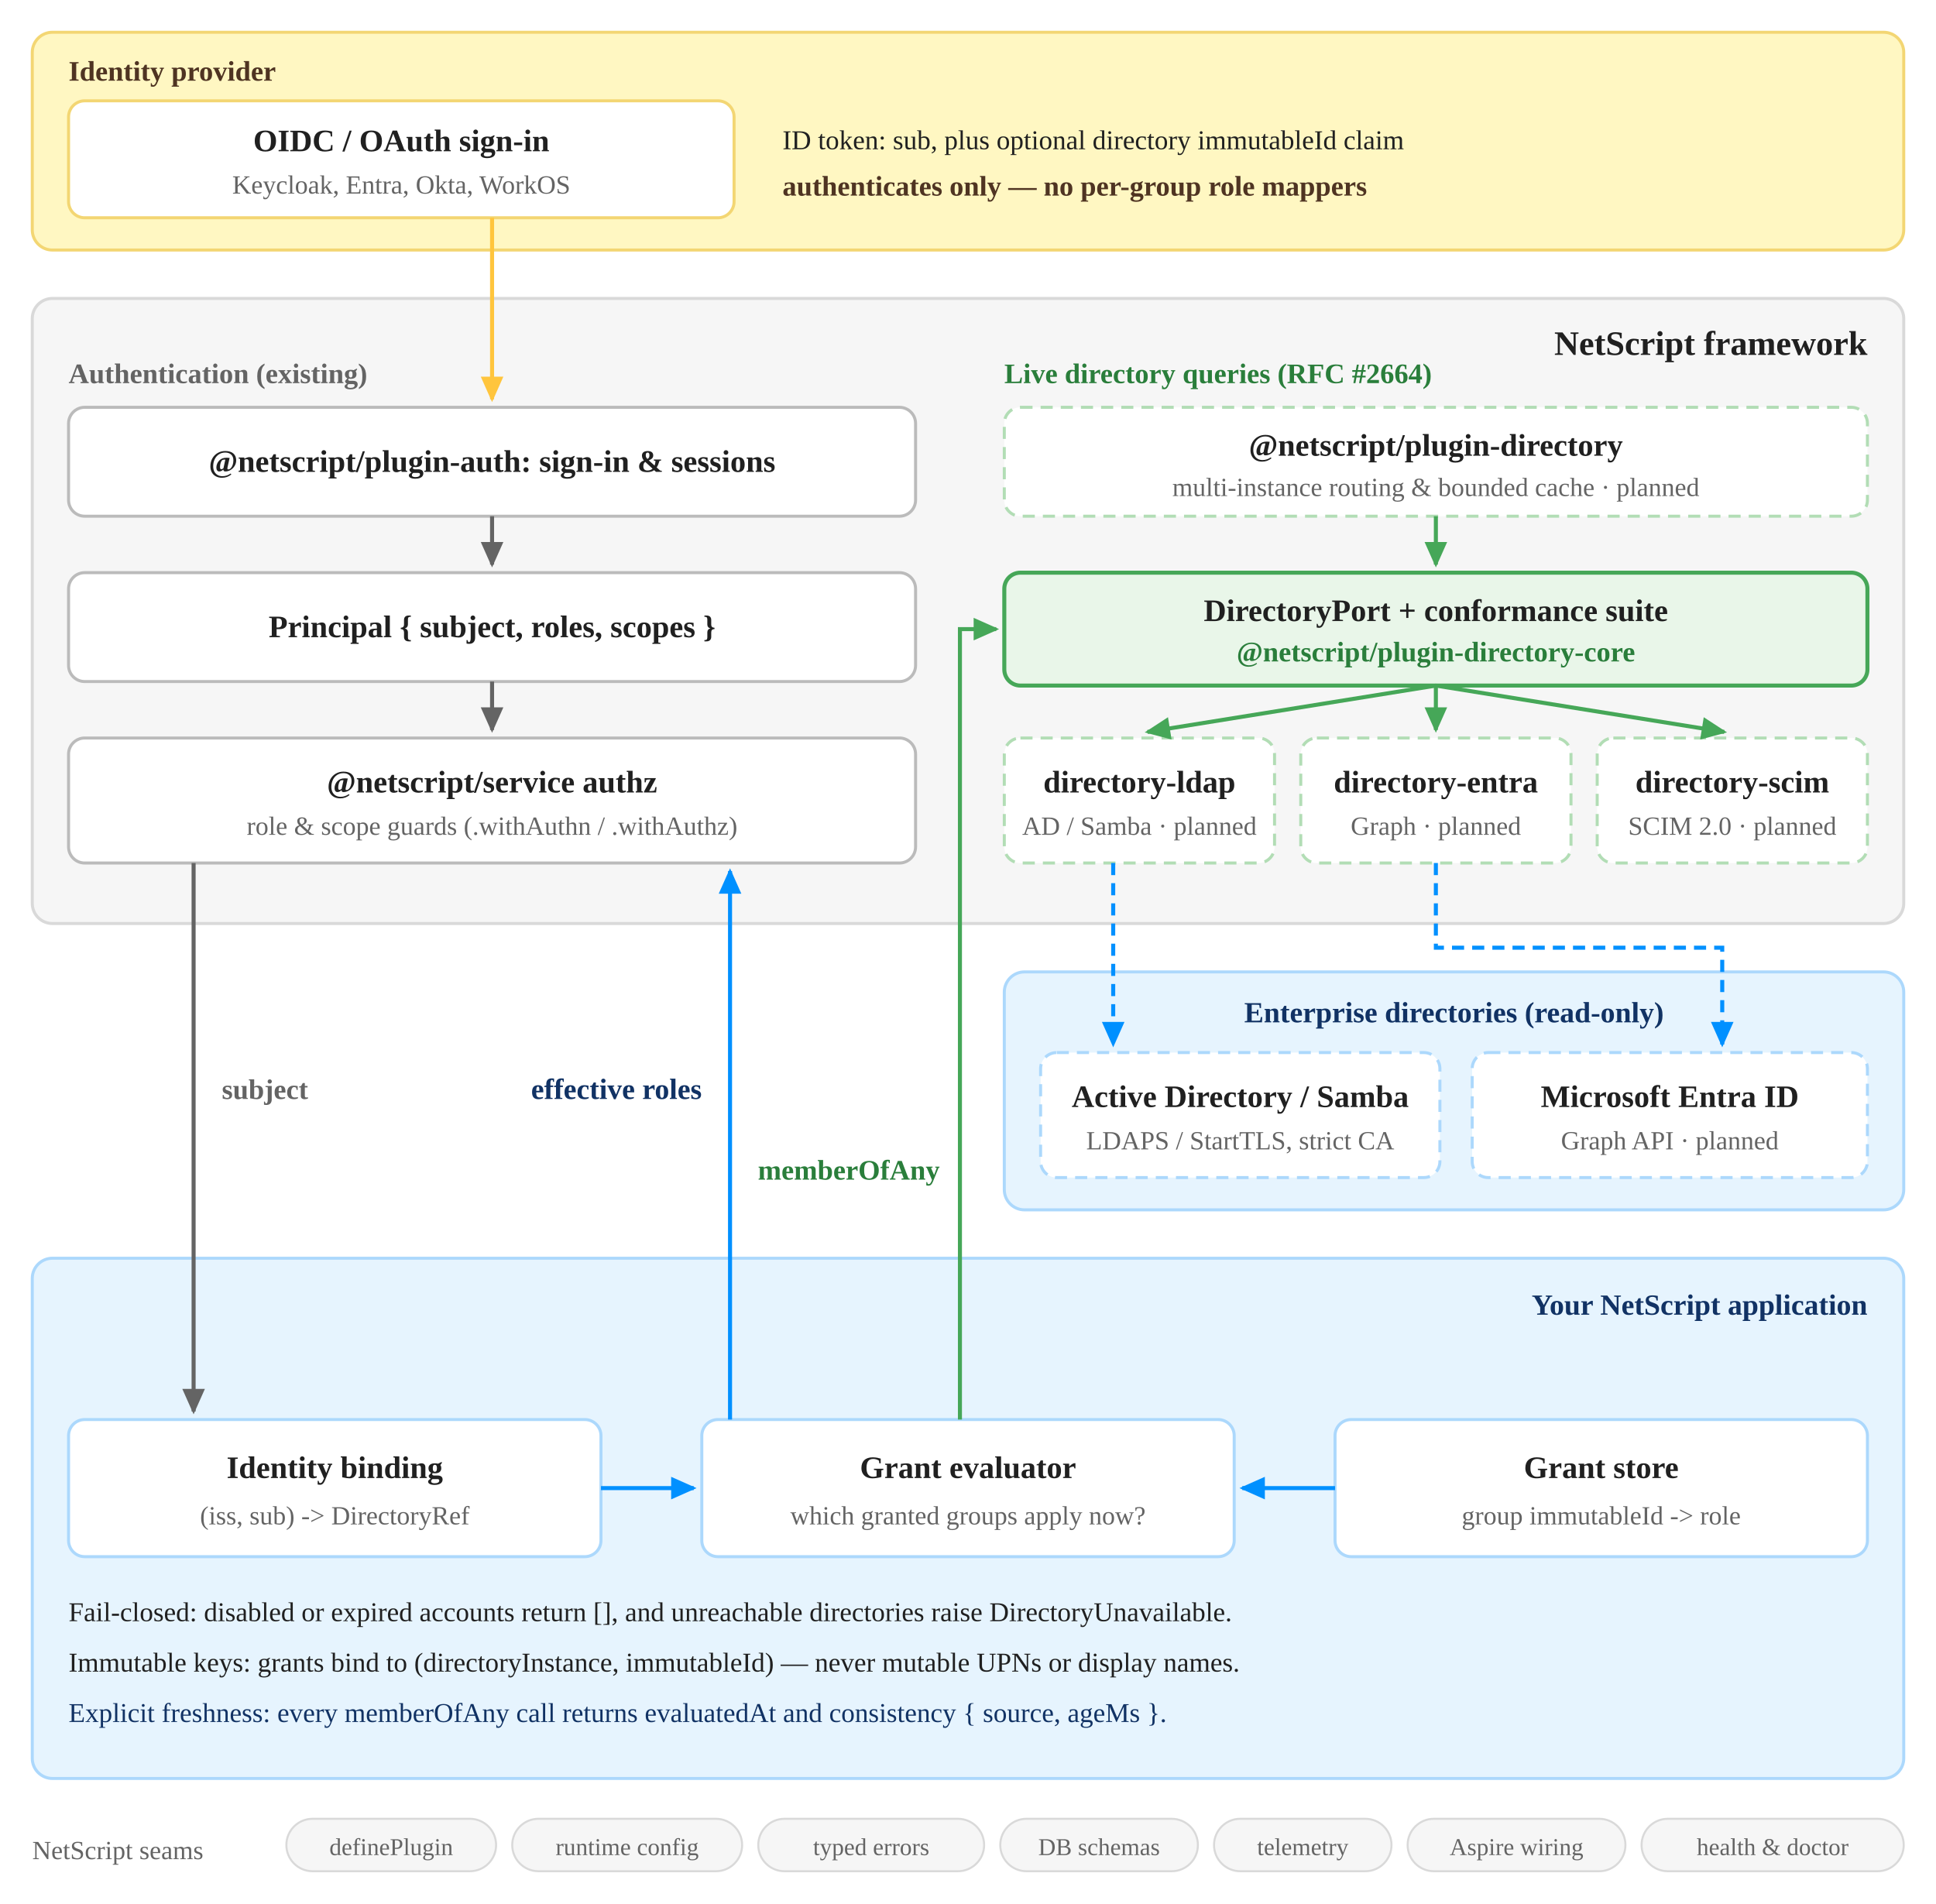
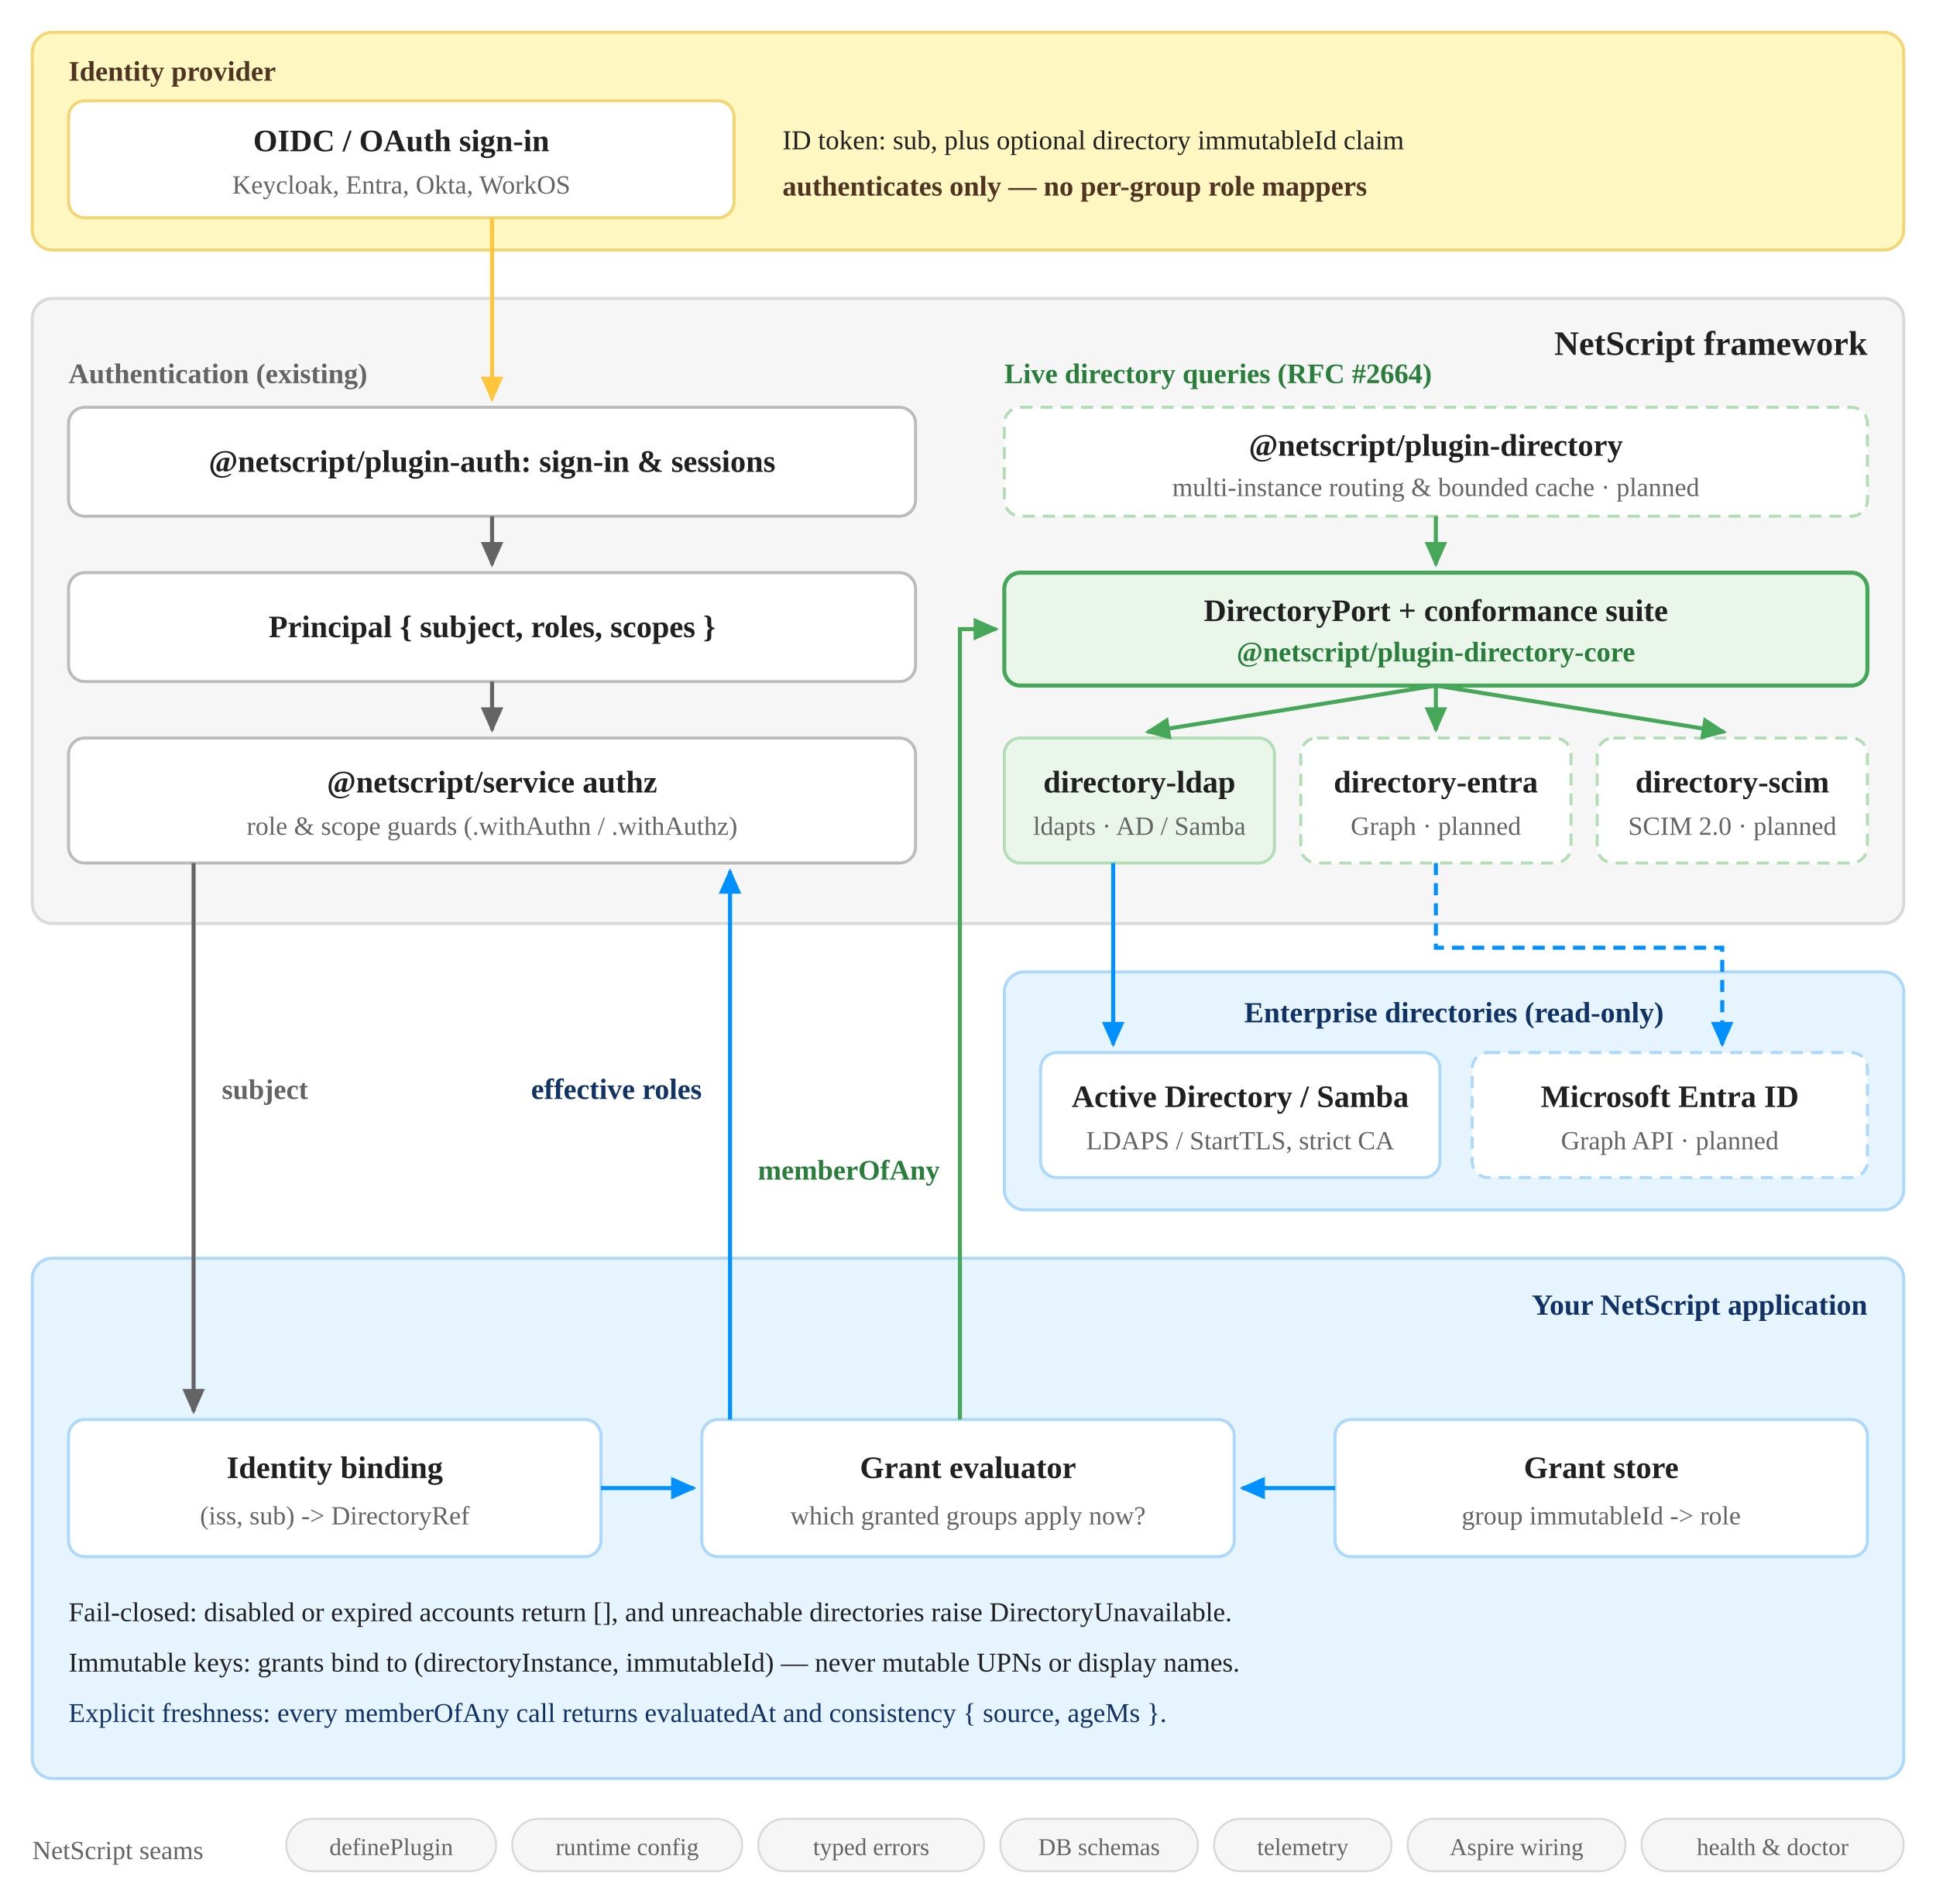
<svg xmlns="http://www.w3.org/2000/svg" id="directory-architecture" width="100%" viewBox="0 0 960 944" role="img" aria-label="NetScript directory architecture showing an external OIDC identity provider feeding plugin-auth and Principal into service authorization, alongside DirectoryPort and adapters querying read-only enterprise directories while the application binds identities to immutable DirectoryRef keys and evaluates bounded memberOfAny grants.">
  <style>
    #directory-architecture { font-family: var(--ns-font-sans, system-ui, -apple-system, sans-serif); }
    #directory-architecture .canvas-bg { fill: var(--ns-bg, #ffffff); }
    #directory-architecture .zone-warn { fill: var(--ns-warning-subtle, #fff7c2); stroke: var(--ns-warning-border, #f3d673); stroke-width: 1.5; }
    #directory-architecture .zone-neutral { fill: var(--ns-surface, #f6f6f6); stroke: var(--ns-border, #d9d9d9); stroke-width: 1.5; }
    #directory-architecture .zone-info { fill: var(--ns-info-subtle, #e6f4fe); stroke: var(--ns-info-border, #acd8fc); stroke-width: 1.5; }
    #directory-architecture .node-warn { fill: var(--ns-surface-raised, #ffffff); stroke: var(--ns-warning-border, #f3d673); stroke-width: 1.5; }
    #directory-architecture .node-neutral { fill: var(--ns-surface-raised, #ffffff); stroke: var(--ns-border-strong, #bbbbbb); stroke-width: 1.5; }
    #directory-architecture .node-success { fill: var(--ns-success-subtle, #e9f6e9); stroke: var(--ns-success-border, #b2ddb5); stroke-width: 1.5; }
    #directory-architecture .node-success-featured { fill: var(--ns-success-subtle, #e9f6e9); stroke: var(--ns-success, #46a758); stroke-width: 2; }
    #directory-architecture .node-success-planned { fill: var(--ns-surface-raised, #ffffff); stroke: var(--ns-success-border, #b2ddb5); stroke-width: 1.5; stroke-dasharray: 6 4; }
    #directory-architecture .node-info { fill: var(--ns-surface-raised, #ffffff); stroke: var(--ns-info-border, #acd8fc); stroke-width: 1.5; }
    #directory-architecture .node-info-planned { fill: var(--ns-surface-raised, #ffffff); stroke: var(--ns-info-border, #acd8fc); stroke-width: 1.5; stroke-dasharray: 6 4; }
    #directory-architecture .pill-bg { fill: var(--ns-surface, #f6f6f6); stroke: var(--ns-border, #d9d9d9); stroke-width: 1; }
    #directory-architecture .label-bg { fill: var(--ns-bg, #ffffff); }
    #directory-architecture .title-fg { fill: var(--ns-fg, #202020); font-size: 15.5px; font-weight: 600; }
    #directory-architecture .title-zone { fill: var(--ns-fg, #202020); font-size: 17px; font-weight: 700; }
    #directory-architecture .sub-fg { fill: var(--ns-muted-fg, #646464); font-size: 13px; font-weight: 400; }
    #directory-architecture .eyebrow-warn { fill: var(--ns-warning-text, #4f3422); font-size: 14px; font-weight: 600; }
    #directory-architecture .eyebrow-muted { fill: var(--ns-muted-fg, #646464); font-size: 14px; font-weight: 600; }
    #directory-architecture .eyebrow-success { fill: var(--ns-success-text, #2a7e3b); font-size: 14px; font-weight: 600; }
    #directory-architecture .eyebrow-info { fill: var(--ns-info-text, #113264); font-size: 14.5px; font-weight: 600; }
    #directory-architecture .note-fg { fill: var(--ns-fg, #202020); font-size: 13.5px; font-weight: 400; }
    #directory-architecture .note-info { fill: var(--ns-info-text, #113264); font-size: 13.5px; font-weight: 500; }
    #directory-architecture .pill-text { fill: var(--ns-muted-fg, #646464); font-size: 12px; font-weight: 500; }
    #directory-architecture .edge-warn { fill: none; stroke: var(--ns-warning, #ffc53d); stroke-width: 2; }
    #directory-architecture .edge-neutral { fill: none; stroke: var(--ns-muted-fg, #646464); stroke-width: 2; }
    #directory-architecture .edge-success { fill: none; stroke: var(--ns-success, #46a758); stroke-width: 2; }
    #directory-architecture .edge-info { fill: none; stroke: var(--ns-info, #0090ff); stroke-width: 2; }
    #directory-architecture .edge-info-dashed { fill: none; stroke: var(--ns-info, #0090ff); stroke-width: 2; stroke-dasharray: 6 4; }
    #directory-architecture .arrow-warn { fill: var(--ns-warning, #ffc53d); }
    #directory-architecture .arrow-neutral { fill: var(--ns-muted-fg, #646464); }
    #directory-architecture .arrow-success { fill: var(--ns-success, #46a758); }
    #directory-architecture .arrow-info { fill: var(--ns-info, #0090ff); }
  </style>
  <defs>
    <marker id="dir-arrow-warn" viewBox="0 0 10 10" refX="8" refY="5" markerWidth="7" markerHeight="7" orient="auto-start-reverse">
      <path d="M 0 1 L 9 5 L 0 9 z" class="arrow-warn" />
    </marker>
    <marker id="dir-arrow-neutral" viewBox="0 0 10 10" refX="8" refY="5" markerWidth="7" markerHeight="7" orient="auto-start-reverse">
      <path d="M 0 1 L 9 5 L 0 9 z" class="arrow-neutral" />
    </marker>
    <marker id="dir-arrow-success" viewBox="0 0 10 10" refX="8" refY="5" markerWidth="7" markerHeight="7" orient="auto-start-reverse">
      <path d="M 0 1 L 9 5 L 0 9 z" class="arrow-success" />
    </marker>
    <marker id="dir-arrow-info" viewBox="0 0 10 10" refX="8" refY="5" markerWidth="7" markerHeight="7" orient="auto-start-reverse">
      <path d="M 0 1 L 9 5 L 0 9 z" class="arrow-info" />
    </marker>
  </defs>
  <rect x="0" y="0" width="960" height="944" class="canvas-bg" />
  <rect x="16" y="16" width="928" height="108" rx="10" class="zone-warn" />
  <text x="34" y="40" class="eyebrow-warn">Identity provider</text>
  <rect x="34" y="50" width="330" height="58" rx="8" class="node-warn" />
  <text x="199" y="75" text-anchor="middle" class="title-fg">OIDC / OAuth sign-in</text>
  <text x="199" y="96" text-anchor="middle" class="sub-fg">Keycloak, Entra, Okta, WorkOS</text>
  <text x="388" y="74" class="note-fg">ID token: sub, plus optional directory immutableId claim</text>
  <text x="388" y="97" class="eyebrow-warn">authenticates only — no per-group role mappers</text>
  <rect x="16" y="148" width="928" height="310" rx="10" class="zone-neutral" />
  <text x="926" y="176" text-anchor="end" class="title-zone">NetScript framework</text>
  <text x="34" y="190" class="eyebrow-muted">Authentication (existing)</text>
  <rect x="34" y="202" width="420" height="54" rx="8" class="node-neutral" />
  <text x="244" y="234" text-anchor="middle" class="title-fg">@netscript/plugin-auth: sign-in &amp; sessions</text>
  <rect x="34" y="284" width="420" height="54" rx="8" class="node-neutral" />
  <text x="244" y="316" text-anchor="middle" class="title-fg" font-family="var(--ns-font-mono, ui-monospace, monospace)">Principal { subject, roles, scopes }</text>
  <rect x="34" y="366" width="420" height="62" rx="8" class="node-neutral" />
  <text x="244" y="393" text-anchor="middle" class="title-fg">@netscript/service authz</text>
  <text x="244" y="414" text-anchor="middle" class="sub-fg">role &amp; scope guards (.withAuthn / .withAuthz)</text>
  <text x="498" y="190" class="eyebrow-success">Live directory queries (RFC #2664)</text>
  <rect x="498" y="202" width="428" height="54" rx="8" class="node-success-planned" />
  <text x="712" y="226" text-anchor="middle" class="title-fg">@netscript/plugin-directory</text>
  <text x="712" y="246" text-anchor="middle" class="sub-fg">multi-instance routing &amp; bounded cache · planned</text>
  <rect x="498" y="284" width="428" height="56" rx="8" class="node-success-featured" />
  <text x="712" y="308" text-anchor="middle" class="title-fg">DirectoryPort + conformance suite</text>
  <text x="712" y="328" text-anchor="middle" class="eyebrow-success" font-family="var(--ns-font-mono, ui-monospace, monospace)">@netscript/plugin-directory-core</text>
-   <rect x="498" y="366" width="134" height="62" rx="8" class="node-success-planned" />
+   <rect x="498" y="366" width="134" height="62" rx="8" class="node-success" />
  <text x="565" y="393" text-anchor="middle" class="title-fg">directory-ldap</text>
-   <text x="565" y="414" text-anchor="middle" class="sub-fg">AD / Samba · planned</text>
+   <text x="565" y="414" text-anchor="middle" class="sub-fg">ldapts · AD / Samba</text>
  <rect x="645" y="366" width="134" height="62" rx="8" class="node-success-planned" />
  <text x="712" y="393" text-anchor="middle" class="title-fg">directory-entra</text>
  <text x="712" y="414" text-anchor="middle" class="sub-fg">Graph · planned</text>
  <rect x="792" y="366" width="134" height="62" rx="8" class="node-success-planned" />
  <text x="859" y="393" text-anchor="middle" class="title-fg">directory-scim</text>
  <text x="859" y="414" text-anchor="middle" class="sub-fg">SCIM 2.0 · planned</text>
  <rect x="498" y="482" width="446" height="118" rx="10" class="zone-info" />
  <text x="721" y="507" text-anchor="middle" class="eyebrow-info">Enterprise directories (read-only)</text>
-   <rect x="516" y="522" width="198" height="62" rx="8" class="node-info-planned" />
+   <rect x="516" y="522" width="198" height="62" rx="8" class="node-info" />
  <text x="615" y="549" text-anchor="middle" class="title-fg">Active Directory / Samba</text>
  <text x="615" y="570" text-anchor="middle" class="sub-fg">LDAPS / StartTLS, strict CA</text>
  <rect x="730" y="522" width="196" height="62" rx="8" class="node-info-planned" />
  <text x="828" y="549" text-anchor="middle" class="title-fg">Microsoft Entra ID</text>
  <text x="828" y="570" text-anchor="middle" class="sub-fg">Graph API · planned</text>
  <rect x="16" y="624" width="928" height="258" rx="10" class="zone-info" />
  <text x="926" y="652" text-anchor="end" class="eyebrow-info">Your NetScript application</text>
  <rect x="34" y="704" width="264" height="68" rx="8" class="node-info" />
  <text x="166" y="733" text-anchor="middle" class="title-fg">Identity binding</text>
  <text x="166" y="756" text-anchor="middle" class="sub-fg" font-family="var(--ns-font-mono, ui-monospace, monospace)">(iss, sub) -&gt; DirectoryRef</text>
  <rect x="348" y="704" width="264" height="68" rx="8" class="node-info" />
  <text x="480" y="733" text-anchor="middle" class="title-fg">Grant evaluator</text>
  <text x="480" y="756" text-anchor="middle" class="sub-fg">which granted groups apply now?</text>
  <rect x="662" y="704" width="264" height="68" rx="8" class="node-info" />
  <text x="794" y="733" text-anchor="middle" class="title-fg">Grant store</text>
  <text x="794" y="756" text-anchor="middle" class="sub-fg" font-family="var(--ns-font-mono, ui-monospace, monospace)">group immutableId -&gt; role</text>
  <text x="34" y="804" class="note-fg">Fail-closed: disabled or expired accounts return [], and unreachable directories raise DirectoryUnavailable.</text>
  <text x="34" y="829" class="note-fg">Immutable keys: grants bind to (directoryInstance, immutableId) — never mutable UPNs or display names.</text>
  <text x="34" y="854" class="note-info">Explicit freshness: every memberOfAny call returns evaluatedAt and consistency { source, ageMs }.</text>
  <path d="M 244 108 L 244 198" class="edge-warn" marker-end="url(#dir-arrow-warn)" />
  <path d="M 244 256 L 244 280" class="edge-neutral" marker-end="url(#dir-arrow-neutral)" />
  <path d="M 244 338 L 244 362" class="edge-neutral" marker-end="url(#dir-arrow-neutral)" />
  <path d="M 712 256 L 712 280" class="edge-success" marker-end="url(#dir-arrow-success)" />
  <path d="M 712 340 L 569 363" class="edge-success" marker-end="url(#dir-arrow-success)" />
  <path d="M 712 340 L 712 362" class="edge-success" marker-end="url(#dir-arrow-success)" />
  <path d="M 712 340 L 855 363" class="edge-success" marker-end="url(#dir-arrow-success)" />
-   <path d="M 552 428 L 552 518" class="edge-info-dashed" marker-end="url(#dir-arrow-info)" />
+   <path d="M 552 428 L 552 518" class="edge-info" marker-end="url(#dir-arrow-info)" />
  <path d="M 712 428 L 712 470 L 854 470 L 854 518" class="edge-info-dashed" marker-end="url(#dir-arrow-info)" />
  <path d="M 298 738 L 344 738" class="edge-info" marker-end="url(#dir-arrow-info)" />
  <path d="M 662 738 L 616 738" class="edge-info" marker-end="url(#dir-arrow-info)" />
  <path d="M 96 428 L 96 700" class="edge-neutral" marker-end="url(#dir-arrow-neutral)" />
  <rect x="104" y="528" width="66" height="24" rx="4" class="label-bg" />
  <text x="110" y="545" class="eyebrow-muted">subject</text>
  <path d="M 362 704 L 362 432" class="edge-info" marker-end="url(#dir-arrow-info)" />
  <rect x="242" y="528" width="112" height="24" rx="4" class="label-bg" />
  <text x="348" y="545" text-anchor="end" class="eyebrow-info">effective roles</text>
  <path d="M 476 704 L 476 312 L 494 312" class="edge-success" marker-end="url(#dir-arrow-success)" />
  <rect x="364" y="568" width="106" height="24" rx="4" class="label-bg" />
  <text x="466" y="585" text-anchor="end" class="eyebrow-success" font-family="var(--ns-font-mono, ui-monospace, monospace)">memberOfAny</text>
  <text x="16" y="922" class="sub-fg">NetScript seams</text>
  <rect x="142" y="902" width="104" height="26" rx="13" class="pill-bg" />
  <text x="194" y="920" text-anchor="middle" class="pill-text" font-family="var(--ns-font-mono, ui-monospace, monospace)">definePlugin</text>
  <rect x="254" y="902" width="114" height="26" rx="13" class="pill-bg" />
  <text x="311" y="920" text-anchor="middle" class="pill-text">runtime config</text>
  <rect x="376" y="902" width="112" height="26" rx="13" class="pill-bg" />
  <text x="432" y="920" text-anchor="middle" class="pill-text">typed errors</text>
  <rect x="496" y="902" width="98" height="26" rx="13" class="pill-bg" />
  <text x="545" y="920" text-anchor="middle" class="pill-text">DB schemas</text>
  <rect x="602" y="902" width="88" height="26" rx="13" class="pill-bg" />
  <text x="646" y="920" text-anchor="middle" class="pill-text">telemetry</text>
  <rect x="698" y="902" width="108" height="26" rx="13" class="pill-bg" />
  <text x="752" y="920" text-anchor="middle" class="pill-text">Aspire wiring</text>
  <rect x="814" y="902" width="130" height="26" rx="13" class="pill-bg" />
  <text x="879" y="920" text-anchor="middle" class="pill-text">health &amp; doctor</text>
</svg>
